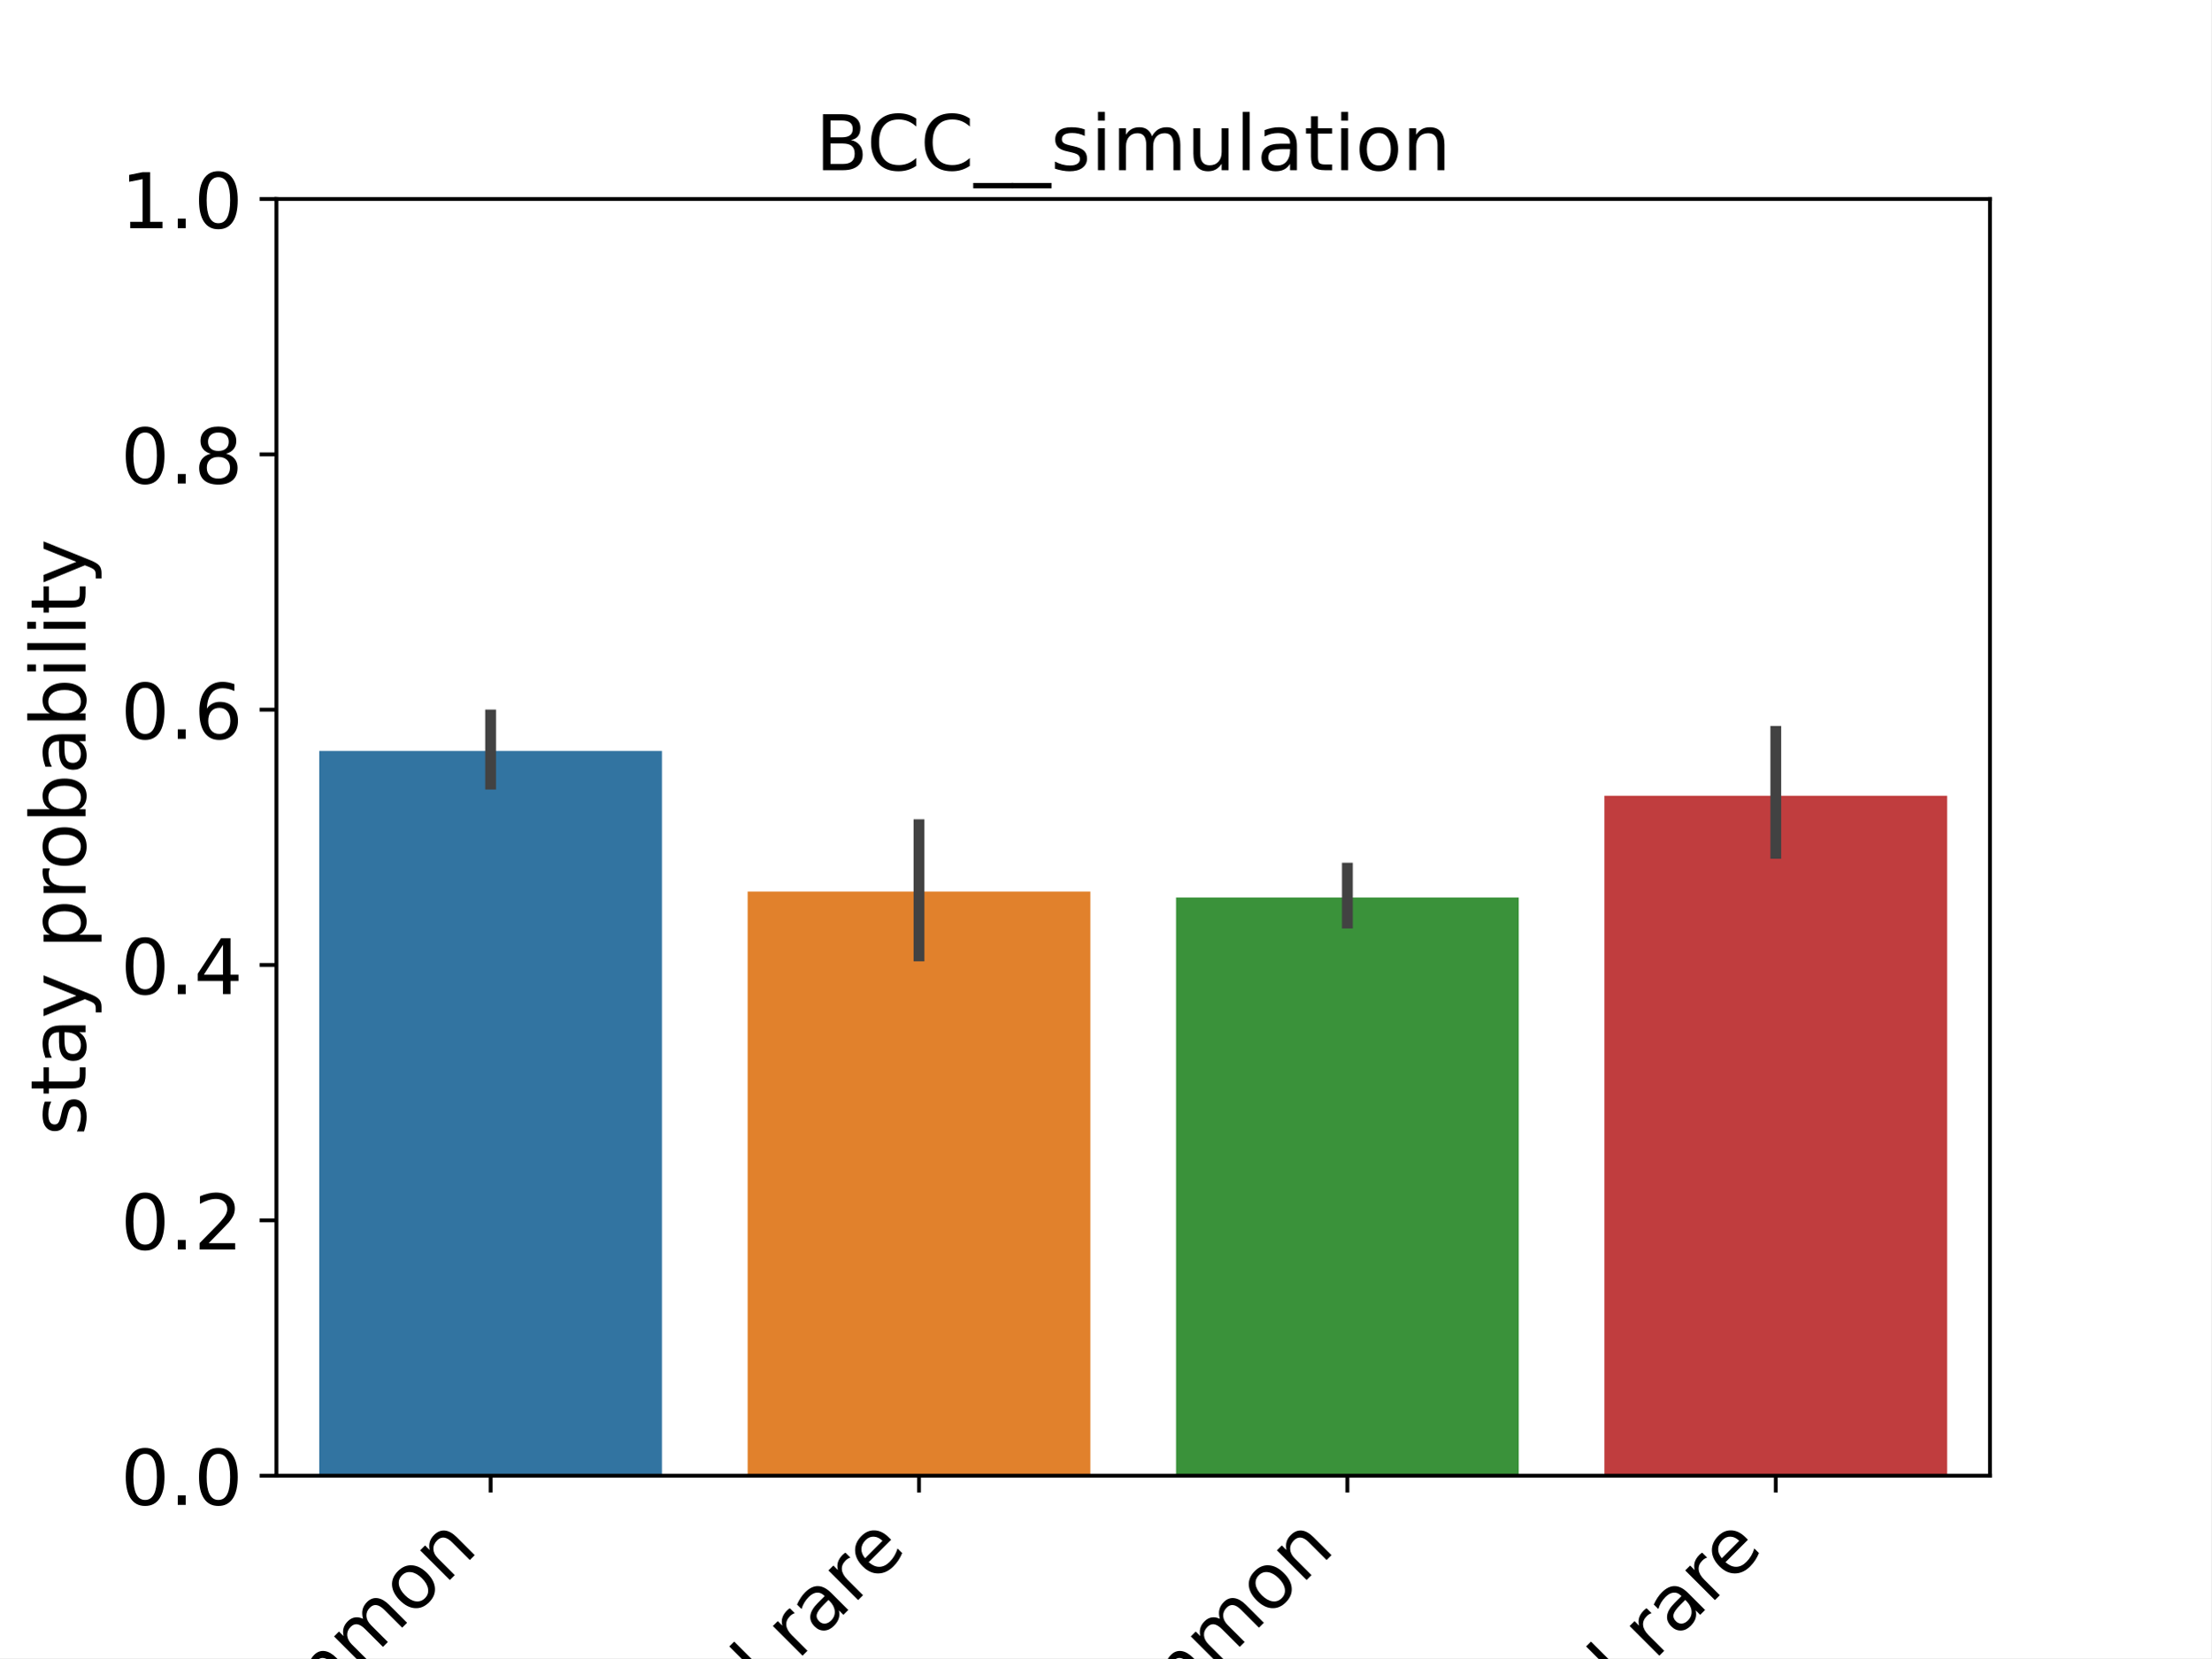
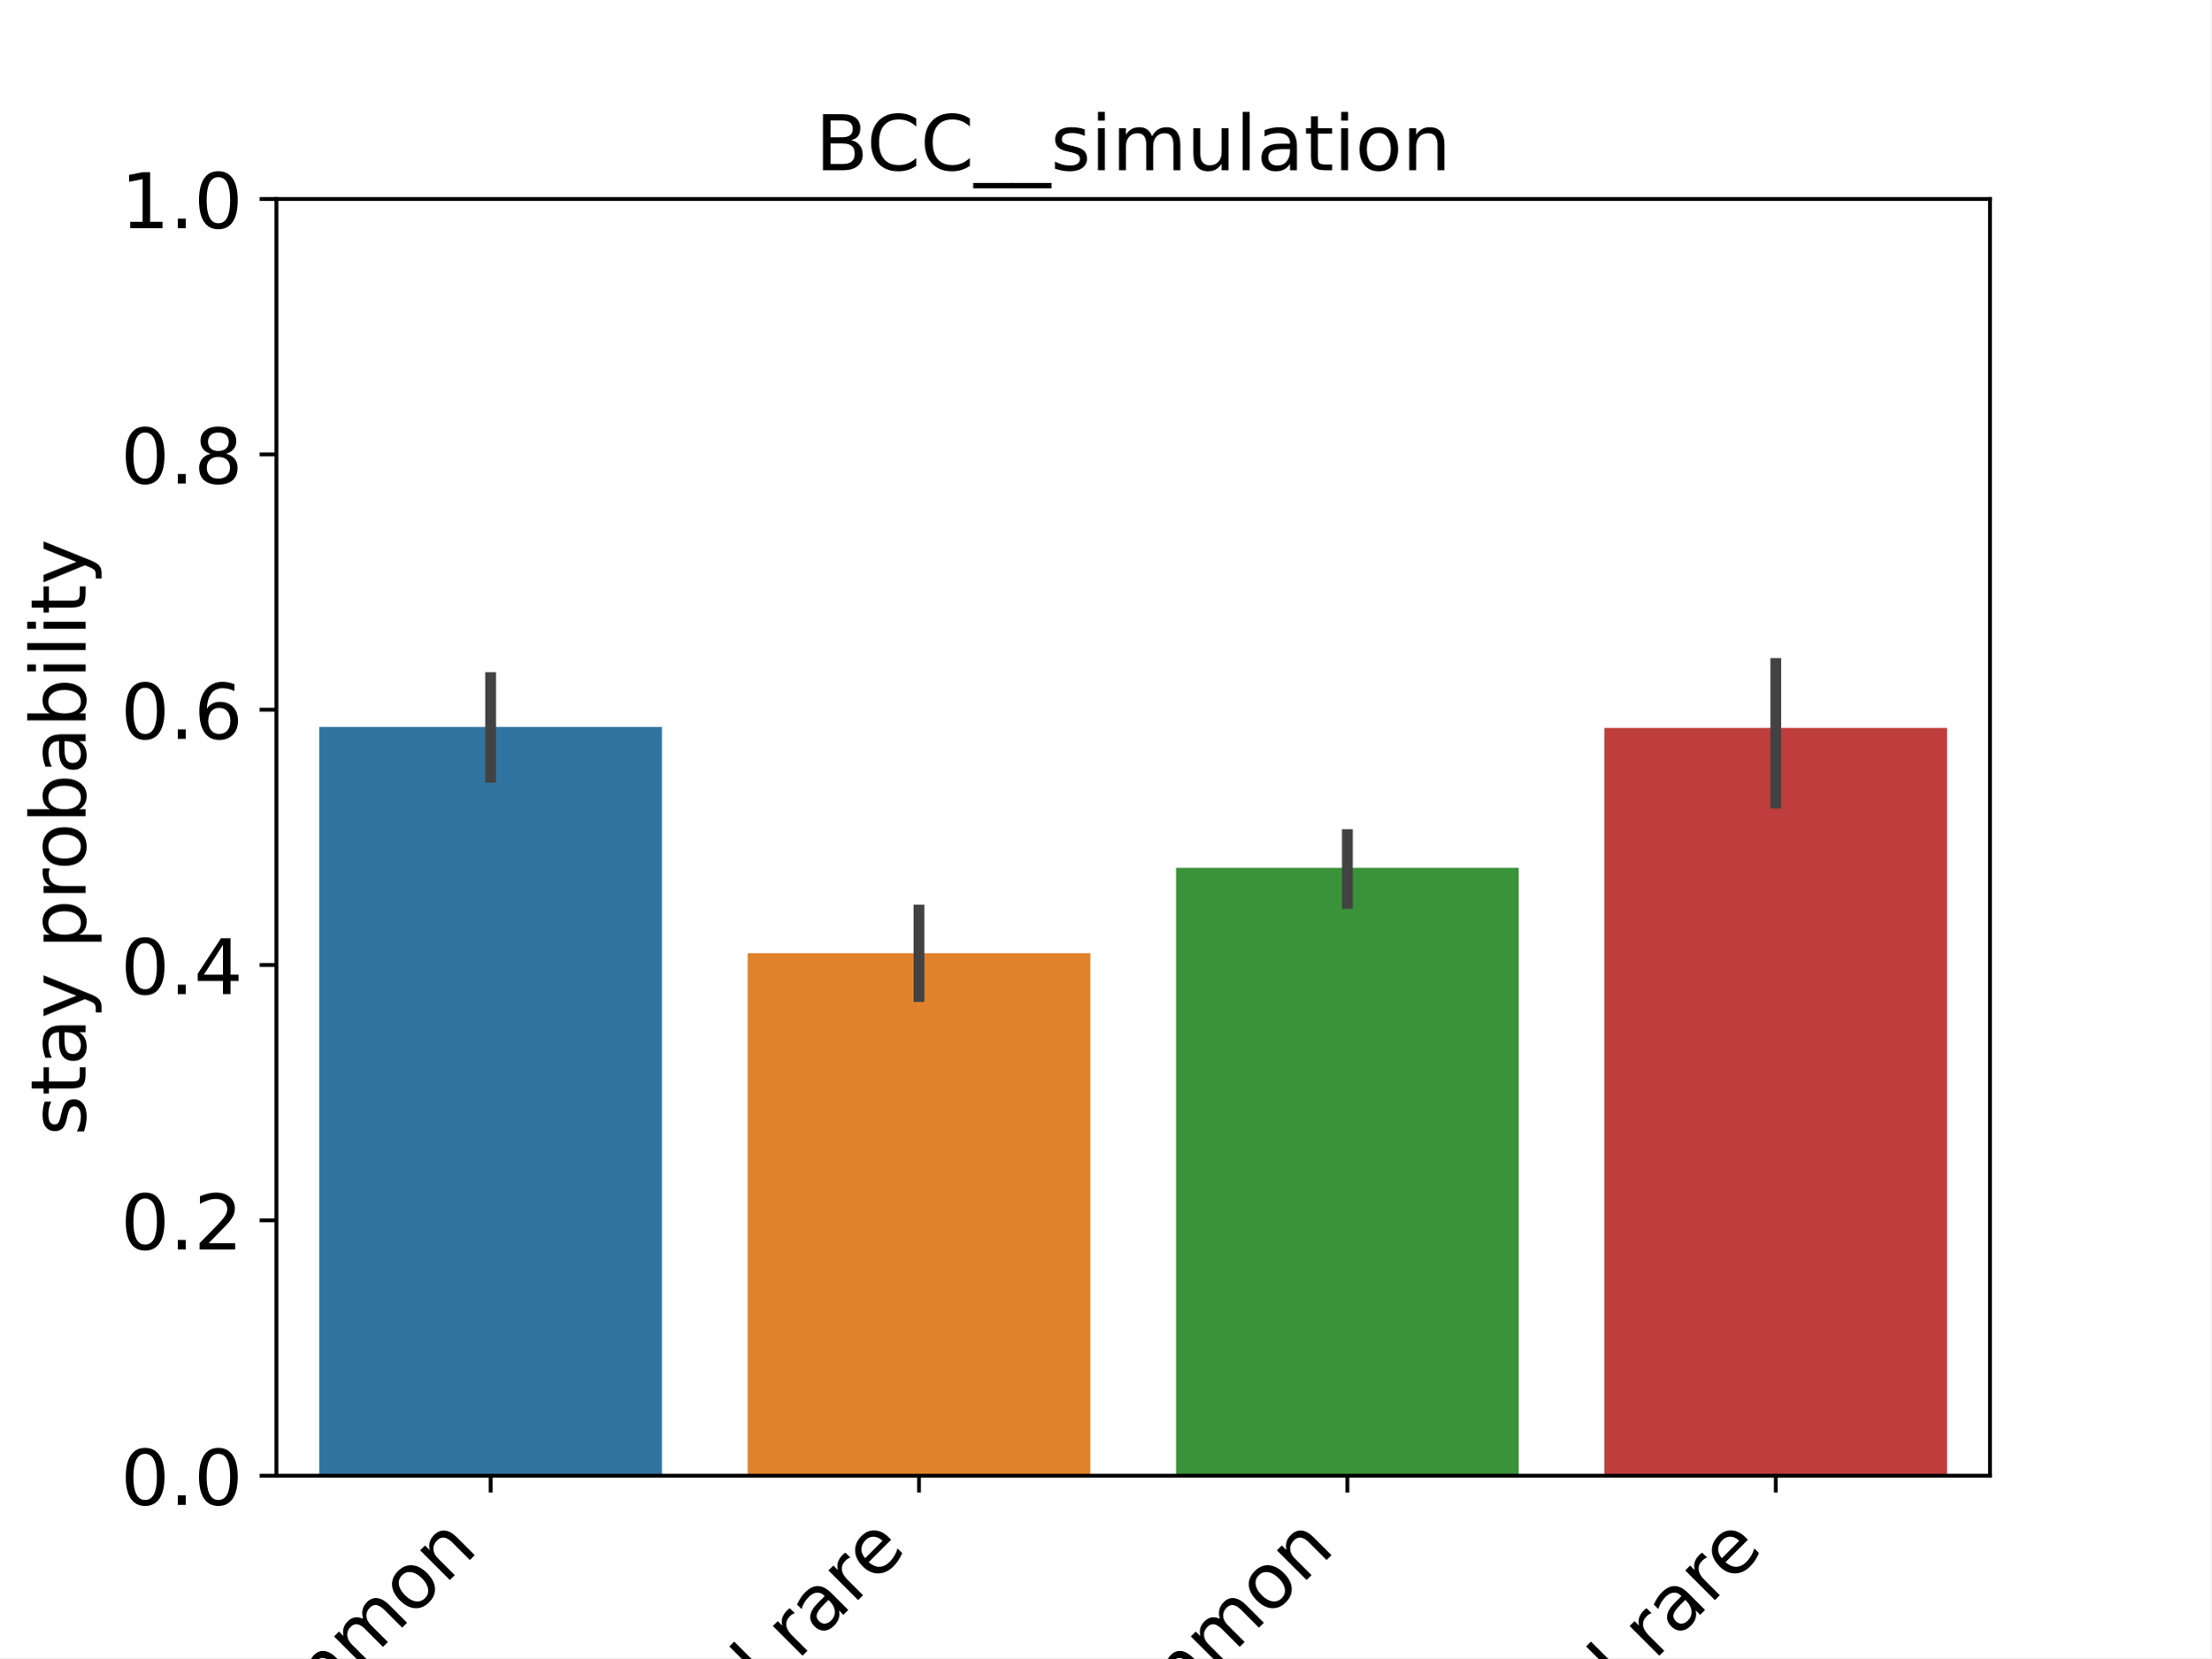
<svg xmlns="http://www.w3.org/2000/svg" xmlns:xlink="http://www.w3.org/1999/xlink" width="460.8pt" height="345.6pt" viewBox="0 0 460.8 345.6" version="1.1">
  <defs>
    <style type="text/css">*{stroke-linejoin: round; stroke-linecap: butt}</style>
  </defs>
  <g id="figure_1">
    <g id="patch_1">
      <path d="M 0 345.6  L 460.8 345.6  L 460.8 0  L 0 0  z " style="fill: #ffffff" />
    </g>
    <g id="axes_1">
      <g id="patch_2">
        <path d="M 57.6 307.584  L 414.72 307.584  L 414.72 41.472  L 57.6 41.472  z " style="fill: #ffffff" />
      </g>
      <g id="patch_3">
-         <path d="M 66.528 307.584  L 137.952 307.584  L 137.952 156.525  L 66.528 156.525  z " clip-path="url(#pfbf0b28c31)" style="fill: #3274a1" />
+         <path d="M 66.528 307.584  L 137.952 307.584  L 137.952 151.524  L 66.528 151.524  z " clip-path="url(#p7a27e59adc)" style="fill: #3274a1" />
      </g>
      <g id="patch_4">
-         <path d="M 155.808 307.584  L 227.232 307.584  L 227.232 185.828  L 155.808 185.828  z " clip-path="url(#pfbf0b28c31)" style="fill: #e1812c" />
+         <path d="M 155.808 307.584  L 227.232 307.584  L 227.232 198.667  L 155.808 198.667  z " clip-path="url(#p7a27e59adc)" style="fill: #e1812c" />
      </g>
      <g id="patch_5">
-         <path d="M 245.088 307.584  L 316.512 307.584  L 316.512 187.073  L 245.088 187.073  z " clip-path="url(#pfbf0b28c31)" style="fill: #3a923a" />
+         <path d="M 245.088 307.584  L 316.512 307.584  L 316.512 180.878  L 245.088 180.878  z " clip-path="url(#p7a27e59adc)" style="fill: #3a923a" />
      </g>
      <g id="patch_6">
-         <path d="M 334.368 307.584  L 405.792 307.584  L 405.792 165.862  L 334.368 165.862  z " clip-path="url(#pfbf0b28c31)" style="fill: #c03d3e" />
+         <path d="M 334.368 307.584  L 405.792 307.584  L 405.792 151.733  L 334.368 151.733  z " clip-path="url(#p7a27e59adc)" style="fill: #c03d3e" />
      </g>
      <g id="matplotlib.axis_1">
        <g id="xtick_1">
          <g id="line2d_1">
            <defs>
-               <path id="m574fe7b640" d="M 0 0  L 0 3.5  " style="stroke: #000000; stroke-width: 0.8" />
+               <path id="m3e7ac6f6f7" d="M 0 0  L 0 3.5  " style="stroke: #000000; stroke-width: 0.8" />
            </defs>
            <g>
-               <use xlink:href="#m574fe7b640" x="102.24" y="307.584" style="stroke: #000000; stroke-width: 0.8" />
+               <use xlink:href="#m3e7ac6f6f7" x="102.24" y="307.584" style="stroke: #000000; stroke-width: 0.8" />
            </g>
          </g>
          <g id="text_1">
            <g transform="translate(-6.307962 429.3757) rotate(-45) scale(0.16 -0.16)">
              <defs>
                <path id="DejaVuSans-72" d="M 2631 2963  Q 2534 3019 2420 3045  Q 2306 3072 2169 3072  Q 1681 3072 1420 2755  Q 1159 2438 1159 1844  L 1159 0  L 581 0  L 581 3500  L 1159 3500  L 1159 2956  Q 1341 3275 1631 3429  Q 1922 3584 2338 3584  Q 2397 3584 2469 3576  Q 2541 3569 2628 3553  L 2631 2963  z " transform="scale(0.015625)" />
                <path id="DejaVuSans-65" d="M 3597 1894  L 3597 1613  L 953 1613  Q 991 1019 1311 708  Q 1631 397 2203 397  Q 2534 397 2845 478  Q 3156 559 3463 722  L 3463 178  Q 3153 47 2828 -22  Q 2503 -91 2169 -91  Q 1331 -91 842 396  Q 353 884 353 1716  Q 353 2575 817 3079  Q 1281 3584 2069 3584  Q 2775 3584 3186 3129  Q 3597 2675 3597 1894  z M 3022 2063  Q 3016 2534 2758 2815  Q 2500 3097 2075 3097  Q 1594 3097 1305 2825  Q 1016 2553 972 2059  L 3022 2063  z " transform="scale(0.015625)" />
                <path id="DejaVuSans-77" d="M 269 3500  L 844 3500  L 1563 769  L 2278 3500  L 2956 3500  L 3675 769  L 4391 3500  L 4966 3500  L 4050 0  L 3372 0  L 2619 2869  L 1863 0  L 1184 0  L 269 3500  z " transform="scale(0.015625)" />
                <path id="DejaVuSans-61" d="M 2194 1759  Q 1497 1759 1228 1600  Q 959 1441 959 1056  Q 959 750 1161 570  Q 1363 391 1709 391  Q 2188 391 2477 730  Q 2766 1069 2766 1631  L 2766 1759  L 2194 1759  z M 3341 1997  L 3341 0  L 2766 0  L 2766 531  Q 2569 213 2275 61  Q 1981 -91 1556 -91  Q 1019 -91 701 211  Q 384 513 384 1019  Q 384 1609 779 1909  Q 1175 2209 1959 2209  L 2766 2209  L 2766 2266  Q 2766 2663 2505 2880  Q 2244 3097 1772 3097  Q 1472 3097 1187 3025  Q 903 2953 641 2809  L 641 3341  Q 956 3463 1253 3523  Q 1550 3584 1831 3584  Q 2591 3584 2966 3190  Q 3341 2797 3341 1997  z " transform="scale(0.015625)" />
                <path id="DejaVuSans-64" d="M 2906 2969  L 2906 4863  L 3481 4863  L 3481 0  L 2906 0  L 2906 525  Q 2725 213 2448 61  Q 2172 -91 1784 -91  Q 1150 -91 751 415  Q 353 922 353 1747  Q 353 2572 751 3078  Q 1150 3584 1784 3584  Q 2172 3584 2448 3432  Q 2725 3281 2906 2969  z M 947 1747  Q 947 1113 1208 752  Q 1469 391 1925 391  Q 2381 391 2643 752  Q 2906 1113 2906 1747  Q 2906 2381 2643 2742  Q 2381 3103 1925 3103  Q 1469 3103 1208 2742  Q 947 2381 947 1747  z " transform="scale(0.015625)" />
                <path id="DejaVuSans-20" transform="scale(0.015625)" />
                <path id="DejaVuSans-63" d="M 3122 3366  L 3122 2828  Q 2878 2963 2633 3030  Q 2388 3097 2138 3097  Q 1578 3097 1268 2742  Q 959 2388 959 1747  Q 959 1106 1268 751  Q 1578 397 2138 397  Q 2388 397 2633 464  Q 2878 531 3122 666  L 3122 134  Q 2881 22 2623 -34  Q 2366 -91 2075 -91  Q 1284 -91 818 406  Q 353 903 353 1747  Q 353 2603 823 3093  Q 1294 3584 2113 3584  Q 2378 3584 2631 3529  Q 2884 3475 3122 3366  z " transform="scale(0.015625)" />
                <path id="DejaVuSans-6f" d="M 1959 3097  Q 1497 3097 1228 2736  Q 959 2375 959 1747  Q 959 1119 1226 758  Q 1494 397 1959 397  Q 2419 397 2687 759  Q 2956 1122 2956 1747  Q 2956 2369 2687 2733  Q 2419 3097 1959 3097  z M 1959 3584  Q 2709 3584 3137 3096  Q 3566 2609 3566 1747  Q 3566 888 3137 398  Q 2709 -91 1959 -91  Q 1206 -91 779 398  Q 353 888 353 1747  Q 353 2609 779 3096  Q 1206 3584 1959 3584  z " transform="scale(0.015625)" />
                <path id="DejaVuSans-6d" d="M 3328 2828  Q 3544 3216 3844 3400  Q 4144 3584 4550 3584  Q 5097 3584 5394 3201  Q 5691 2819 5691 2113  L 5691 0  L 5113 0  L 5113 2094  Q 5113 2597 4934 2840  Q 4756 3084 4391 3084  Q 3944 3084 3684 2787  Q 3425 2491 3425 1978  L 3425 0  L 2847 0  L 2847 2094  Q 2847 2600 2669 2842  Q 2491 3084 2119 3084  Q 1678 3084 1418 2786  Q 1159 2488 1159 1978  L 1159 0  L 581 0  L 581 3500  L 1159 3500  L 1159 2956  Q 1356 3278 1631 3431  Q 1906 3584 2284 3584  Q 2666 3584 2933 3390  Q 3200 3197 3328 2828  z " transform="scale(0.015625)" />
                <path id="DejaVuSans-6e" d="M 3513 2113  L 3513 0  L 2938 0  L 2938 2094  Q 2938 2591 2744 2837  Q 2550 3084 2163 3084  Q 1697 3084 1428 2787  Q 1159 2491 1159 1978  L 1159 0  L 581 0  L 581 3500  L 1159 3500  L 1159 2956  Q 1366 3272 1645 3428  Q 1925 3584 2291 3584  Q 2894 3584 3203 3211  Q 3513 2838 3513 2113  z " transform="scale(0.015625)" />
              </defs>
              <use xlink:href="#DejaVuSans-72" />
              <use xlink:href="#DejaVuSans-65" x="38.863" />
              <use xlink:href="#DejaVuSans-77" x="100.387" />
              <use xlink:href="#DejaVuSans-61" x="182.174" />
              <use xlink:href="#DejaVuSans-72" x="243.453" />
              <use xlink:href="#DejaVuSans-64" x="282.816" />
              <use xlink:href="#DejaVuSans-65" x="346.293" />
              <use xlink:href="#DejaVuSans-64" x="407.816" />
              <use xlink:href="#DejaVuSans-20" x="471.293" />
              <use xlink:href="#DejaVuSans-63" x="503.08" />
              <use xlink:href="#DejaVuSans-6f" x="558.061" />
              <use xlink:href="#DejaVuSans-6d" x="619.242" />
              <use xlink:href="#DejaVuSans-6d" x="716.654" />
              <use xlink:href="#DejaVuSans-6f" x="814.066" />
              <use xlink:href="#DejaVuSans-6e" x="875.248" />
            </g>
          </g>
        </g>
        <g id="xtick_2">
          <g id="line2d_2">
            <g>
-               <use xlink:href="#m574fe7b640" x="191.52" y="307.584" style="stroke: #000000; stroke-width: 0.8" />
+               <use xlink:href="#m3e7ac6f6f7" x="191.52" y="307.584" style="stroke: #000000; stroke-width: 0.8" />
            </g>
          </g>
          <g id="text_2">
            <g transform="translate(109.3065 403.0413) rotate(-45) scale(0.16 -0.16)">
              <use xlink:href="#DejaVuSans-72" />
              <use xlink:href="#DejaVuSans-65" x="38.863" />
              <use xlink:href="#DejaVuSans-77" x="100.387" />
              <use xlink:href="#DejaVuSans-61" x="182.174" />
              <use xlink:href="#DejaVuSans-72" x="243.453" />
              <use xlink:href="#DejaVuSans-64" x="282.816" />
              <use xlink:href="#DejaVuSans-65" x="346.293" />
              <use xlink:href="#DejaVuSans-64" x="407.816" />
              <use xlink:href="#DejaVuSans-20" x="471.293" />
              <use xlink:href="#DejaVuSans-72" x="503.08" />
              <use xlink:href="#DejaVuSans-61" x="544.193" />
              <use xlink:href="#DejaVuSans-72" x="605.473" />
              <use xlink:href="#DejaVuSans-65" x="644.336" />
            </g>
          </g>
        </g>
        <g id="xtick_3">
          <g id="line2d_3">
            <g>
-               <use xlink:href="#m574fe7b640" x="280.8" y="307.584" style="stroke: #000000; stroke-width: 0.8" />
+               <use xlink:href="#m3e7ac6f6f7" x="280.8" y="307.584" style="stroke: #000000; stroke-width: 0.8" />
            </g>
          </g>
          <g id="text_3">
            <g transform="translate(157.9119 443.7158) rotate(-45) scale(0.16 -0.16)">
              <defs>
                <path id="DejaVuSans-75" d="M 544 1381  L 544 3500  L 1119 3500  L 1119 1403  Q 1119 906 1312 657  Q 1506 409 1894 409  Q 2359 409 2629 706  Q 2900 1003 2900 1516  L 2900 3500  L 3475 3500  L 3475 0  L 2900 0  L 2900 538  Q 2691 219 2414 64  Q 2138 -91 1772 -91  Q 1169 -91 856 284  Q 544 659 544 1381  z M 1991 3584  L 1991 3584  z " transform="scale(0.015625)" />
              </defs>
              <use xlink:href="#DejaVuSans-75" />
              <use xlink:href="#DejaVuSans-6e" x="63.379" />
              <use xlink:href="#DejaVuSans-72" x="126.758" />
              <use xlink:href="#DejaVuSans-65" x="165.621" />
              <use xlink:href="#DejaVuSans-77" x="227.145" />
              <use xlink:href="#DejaVuSans-61" x="308.932" />
              <use xlink:href="#DejaVuSans-72" x="370.211" />
              <use xlink:href="#DejaVuSans-64" x="409.574" />
              <use xlink:href="#DejaVuSans-65" x="473.051" />
              <use xlink:href="#DejaVuSans-64" x="534.574" />
              <use xlink:href="#DejaVuSans-20" x="598.051" />
              <use xlink:href="#DejaVuSans-63" x="629.838" />
              <use xlink:href="#DejaVuSans-6f" x="684.818" />
              <use xlink:href="#DejaVuSans-6d" x="746" />
              <use xlink:href="#DejaVuSans-6d" x="843.412" />
              <use xlink:href="#DejaVuSans-6f" x="940.824" />
              <use xlink:href="#DejaVuSans-6e" x="1002.006" />
            </g>
          </g>
        </g>
        <g id="xtick_4">
          <g id="line2d_4">
            <g>
-               <use xlink:href="#m574fe7b640" x="370.08" y="307.584" style="stroke: #000000; stroke-width: 0.8" />
+               <use xlink:href="#m3e7ac6f6f7" x="370.08" y="307.584" style="stroke: #000000; stroke-width: 0.8" />
            </g>
          </g>
          <g id="text_4">
            <g transform="translate(273.5263 417.3814) rotate(-45) scale(0.16 -0.16)">
              <use xlink:href="#DejaVuSans-75" />
              <use xlink:href="#DejaVuSans-6e" x="63.379" />
              <use xlink:href="#DejaVuSans-72" x="126.758" />
              <use xlink:href="#DejaVuSans-65" x="165.621" />
              <use xlink:href="#DejaVuSans-77" x="227.145" />
              <use xlink:href="#DejaVuSans-61" x="308.932" />
              <use xlink:href="#DejaVuSans-72" x="370.211" />
              <use xlink:href="#DejaVuSans-64" x="409.574" />
              <use xlink:href="#DejaVuSans-65" x="473.051" />
              <use xlink:href="#DejaVuSans-64" x="534.574" />
              <use xlink:href="#DejaVuSans-20" x="598.051" />
              <use xlink:href="#DejaVuSans-72" x="629.838" />
              <use xlink:href="#DejaVuSans-61" x="670.951" />
              <use xlink:href="#DejaVuSans-72" x="732.23" />
              <use xlink:href="#DejaVuSans-65" x="771.094" />
            </g>
          </g>
        </g>
      </g>
      <g id="matplotlib.axis_2">
        <g id="ytick_1">
          <g id="line2d_5">
            <defs>
-               <path id="me494559b1b" d="M 0 0  L -3.5 0  " style="stroke: #000000; stroke-width: 0.8" />
+               <path id="m416b8df594" d="M 0 0  L -3.5 0  " style="stroke: #000000; stroke-width: 0.8" />
            </defs>
            <g>
-               <use xlink:href="#me494559b1b" x="57.6" y="307.584" style="stroke: #000000; stroke-width: 0.8" />
+               <use xlink:href="#m416b8df594" x="57.6" y="307.584" style="stroke: #000000; stroke-width: 0.8" />
            </g>
          </g>
          <g id="text_5">
            <g transform="translate(25.155 313.6628) scale(0.16 -0.16)">
              <defs>
                <path id="DejaVuSans-30" d="M 2034 4250  Q 1547 4250 1301 3770  Q 1056 3291 1056 2328  Q 1056 1369 1301 889  Q 1547 409 2034 409  Q 2525 409 2770 889  Q 3016 1369 3016 2328  Q 3016 3291 2770 3770  Q 2525 4250 2034 4250  z M 2034 4750  Q 2819 4750 3233 4129  Q 3647 3509 3647 2328  Q 3647 1150 3233 529  Q 2819 -91 2034 -91  Q 1250 -91 836 529  Q 422 1150 422 2328  Q 422 3509 836 4129  Q 1250 4750 2034 4750  z " transform="scale(0.015625)" />
                <path id="DejaVuSans-2e" d="M 684 794  L 1344 794  L 1344 0  L 684 0  L 684 794  z " transform="scale(0.015625)" />
              </defs>
              <use xlink:href="#DejaVuSans-30" />
              <use xlink:href="#DejaVuSans-2e" x="63.623" />
              <use xlink:href="#DejaVuSans-30" x="95.41" />
            </g>
          </g>
        </g>
        <g id="ytick_2">
          <g id="line2d_6">
            <g>
-               <use xlink:href="#me494559b1b" x="57.6" y="254.362" style="stroke: #000000; stroke-width: 0.8" />
+               <use xlink:href="#m416b8df594" x="57.6" y="254.362" style="stroke: #000000; stroke-width: 0.8" />
            </g>
          </g>
          <g id="text_6">
            <g transform="translate(25.155 260.4403) scale(0.16 -0.16)">
              <defs>
                <path id="DejaVuSans-32" d="M 1228 531  L 3431 531  L 3431 0  L 469 0  L 469 531  Q 828 903 1448 1529  Q 2069 2156 2228 2338  Q 2531 2678 2651 2914  Q 2772 3150 2772 3378  Q 2772 3750 2511 3984  Q 2250 4219 1831 4219  Q 1534 4219 1204 4116  Q 875 4013 500 3803  L 500 4441  Q 881 4594 1212 4672  Q 1544 4750 1819 4750  Q 2544 4750 2975 4387  Q 3406 4025 3406 3419  Q 3406 3131 3298 2873  Q 3191 2616 2906 2266  Q 2828 2175 2409 1742  Q 1991 1309 1228 531  z " transform="scale(0.015625)" />
              </defs>
              <use xlink:href="#DejaVuSans-30" />
              <use xlink:href="#DejaVuSans-2e" x="63.623" />
              <use xlink:href="#DejaVuSans-32" x="95.41" />
            </g>
          </g>
        </g>
        <g id="ytick_3">
          <g id="line2d_7">
            <g>
-               <use xlink:href="#me494559b1b" x="57.6" y="201.139" style="stroke: #000000; stroke-width: 0.8" />
+               <use xlink:href="#m416b8df594" x="57.6" y="201.139" style="stroke: #000000; stroke-width: 0.8" />
            </g>
          </g>
          <g id="text_7">
            <g transform="translate(25.155 207.2179) scale(0.16 -0.16)">
              <defs>
                <path id="DejaVuSans-34" d="M 2419 4116  L 825 1625  L 2419 1625  L 2419 4116  z M 2253 4666  L 3047 4666  L 3047 1625  L 3713 1625  L 3713 1100  L 3047 1100  L 3047 0  L 2419 0  L 2419 1100  L 313 1100  L 313 1709  L 2253 4666  z " transform="scale(0.015625)" />
              </defs>
              <use xlink:href="#DejaVuSans-30" />
              <use xlink:href="#DejaVuSans-2e" x="63.623" />
              <use xlink:href="#DejaVuSans-34" x="95.41" />
            </g>
          </g>
        </g>
        <g id="ytick_4">
          <g id="line2d_8">
            <g>
-               <use xlink:href="#me494559b1b" x="57.6" y="147.917" style="stroke: #000000; stroke-width: 0.8" />
+               <use xlink:href="#m416b8df594" x="57.6" y="147.917" style="stroke: #000000; stroke-width: 0.8" />
            </g>
          </g>
          <g id="text_8">
            <g transform="translate(25.155 153.9955) scale(0.16 -0.16)">
              <defs>
                <path id="DejaVuSans-36" d="M 2113 2584  Q 1688 2584 1439 2293  Q 1191 2003 1191 1497  Q 1191 994 1439 701  Q 1688 409 2113 409  Q 2538 409 2786 701  Q 3034 994 3034 1497  Q 3034 2003 2786 2293  Q 2538 2584 2113 2584  z M 3366 4563  L 3366 3988  Q 3128 4100 2886 4159  Q 2644 4219 2406 4219  Q 1781 4219 1451 3797  Q 1122 3375 1075 2522  Q 1259 2794 1537 2939  Q 1816 3084 2150 3084  Q 2853 3084 3261 2657  Q 3669 2231 3669 1497  Q 3669 778 3244 343  Q 2819 -91 2113 -91  Q 1303 -91 875 529  Q 447 1150 447 2328  Q 447 3434 972 4092  Q 1497 4750 2381 4750  Q 2619 4750 2861 4703  Q 3103 4656 3366 4563  z " transform="scale(0.015625)" />
              </defs>
              <use xlink:href="#DejaVuSans-30" />
              <use xlink:href="#DejaVuSans-2e" x="63.623" />
              <use xlink:href="#DejaVuSans-36" x="95.41" />
            </g>
          </g>
        </g>
        <g id="ytick_5">
          <g id="line2d_9">
            <g>
-               <use xlink:href="#me494559b1b" x="57.6" y="94.694" style="stroke: #000000; stroke-width: 0.8" />
+               <use xlink:href="#m416b8df594" x="57.6" y="94.694" style="stroke: #000000; stroke-width: 0.8" />
            </g>
          </g>
          <g id="text_9">
            <g transform="translate(25.155 100.7731) scale(0.16 -0.16)">
              <defs>
                <path id="DejaVuSans-38" d="M 2034 2216  Q 1584 2216 1326 1975  Q 1069 1734 1069 1313  Q 1069 891 1326 650  Q 1584 409 2034 409  Q 2484 409 2743 651  Q 3003 894 3003 1313  Q 3003 1734 2745 1975  Q 2488 2216 2034 2216  z M 1403 2484  Q 997 2584 770 2862  Q 544 3141 544 3541  Q 544 4100 942 4425  Q 1341 4750 2034 4750  Q 2731 4750 3128 4425  Q 3525 4100 3525 3541  Q 3525 3141 3298 2862  Q 3072 2584 2669 2484  Q 3125 2378 3379 2068  Q 3634 1759 3634 1313  Q 3634 634 3220 271  Q 2806 -91 2034 -91  Q 1263 -91 848 271  Q 434 634 434 1313  Q 434 1759 690 2068  Q 947 2378 1403 2484  z M 1172 3481  Q 1172 3119 1398 2916  Q 1625 2713 2034 2713  Q 2441 2713 2670 2916  Q 2900 3119 2900 3481  Q 2900 3844 2670 4047  Q 2441 4250 2034 4250  Q 1625 4250 1398 4047  Q 1172 3844 1172 3481  z " transform="scale(0.015625)" />
              </defs>
              <use xlink:href="#DejaVuSans-30" />
              <use xlink:href="#DejaVuSans-2e" x="63.623" />
              <use xlink:href="#DejaVuSans-38" x="95.41" />
            </g>
          </g>
        </g>
        <g id="ytick_6">
          <g id="line2d_10">
            <g>
-               <use xlink:href="#me494559b1b" x="57.6" y="41.472" style="stroke: #000000; stroke-width: 0.8" />
+               <use xlink:href="#m416b8df594" x="57.6" y="41.472" style="stroke: #000000; stroke-width: 0.8" />
            </g>
          </g>
          <g id="text_10">
            <g transform="translate(25.155 47.55075) scale(0.16 -0.16)">
              <defs>
                <path id="DejaVuSans-31" d="M 794 531  L 1825 531  L 1825 4091  L 703 3866  L 703 4441  L 1819 4666  L 2450 4666  L 2450 531  L 3481 531  L 3481 0  L 794 0  L 794 531  z " transform="scale(0.015625)" />
              </defs>
              <use xlink:href="#DejaVuSans-31" />
              <use xlink:href="#DejaVuSans-2e" x="63.623" />
              <use xlink:href="#DejaVuSans-30" x="95.41" />
            </g>
          </g>
        </g>
        <g id="text_11">
          <g transform="translate(17.8275 236.693) rotate(-90) scale(0.16 -0.16)">
            <defs>
              <path id="DejaVuSans-73" d="M 2834 3397  L 2834 2853  Q 2591 2978 2328 3040  Q 2066 3103 1784 3103  Q 1356 3103 1142 2972  Q 928 2841 928 2578  Q 928 2378 1081 2264  Q 1234 2150 1697 2047  L 1894 2003  Q 2506 1872 2764 1633  Q 3022 1394 3022 966  Q 3022 478 2636 193  Q 2250 -91 1575 -91  Q 1294 -91 989 -36  Q 684 19 347 128  L 347 722  Q 666 556 975 473  Q 1284 391 1588 391  Q 1994 391 2212 530  Q 2431 669 2431 922  Q 2431 1156 2273 1281  Q 2116 1406 1581 1522  L 1381 1569  Q 847 1681 609 1914  Q 372 2147 372 2553  Q 372 3047 722 3315  Q 1072 3584 1716 3584  Q 2034 3584 2315 3537  Q 2597 3491 2834 3397  z " transform="scale(0.015625)" />
              <path id="DejaVuSans-74" d="M 1172 4494  L 1172 3500  L 2356 3500  L 2356 3053  L 1172 3053  L 1172 1153  Q 1172 725 1289 603  Q 1406 481 1766 481  L 2356 481  L 2356 0  L 1766 0  Q 1100 0 847 248  Q 594 497 594 1153  L 594 3053  L 172 3053  L 172 3500  L 594 3500  L 594 4494  L 1172 4494  z " transform="scale(0.015625)" />
              <path id="DejaVuSans-79" d="M 2059 -325  Q 1816 -950 1584 -1140  Q 1353 -1331 966 -1331  L 506 -1331  L 506 -850  L 844 -850  Q 1081 -850 1212 -737  Q 1344 -625 1503 -206  L 1606 56  L 191 3500  L 800 3500  L 1894 763  L 2988 3500  L 3597 3500  L 2059 -325  z " transform="scale(0.015625)" />
              <path id="DejaVuSans-70" d="M 1159 525  L 1159 -1331  L 581 -1331  L 581 3500  L 1159 3500  L 1159 2969  Q 1341 3281 1617 3432  Q 1894 3584 2278 3584  Q 2916 3584 3314 3078  Q 3713 2572 3713 1747  Q 3713 922 3314 415  Q 2916 -91 2278 -91  Q 1894 -91 1617 61  Q 1341 213 1159 525  z M 3116 1747  Q 3116 2381 2855 2742  Q 2594 3103 2138 3103  Q 1681 3103 1420 2742  Q 1159 2381 1159 1747  Q 1159 1113 1420 752  Q 1681 391 2138 391  Q 2594 391 2855 752  Q 3116 1113 3116 1747  z " transform="scale(0.015625)" />
              <path id="DejaVuSans-62" d="M 3116 1747  Q 3116 2381 2855 2742  Q 2594 3103 2138 3103  Q 1681 3103 1420 2742  Q 1159 2381 1159 1747  Q 1159 1113 1420 752  Q 1681 391 2138 391  Q 2594 391 2855 752  Q 3116 1113 3116 1747  z M 1159 2969  Q 1341 3281 1617 3432  Q 1894 3584 2278 3584  Q 2916 3584 3314 3078  Q 3713 2572 3713 1747  Q 3713 922 3314 415  Q 2916 -91 2278 -91  Q 1894 -91 1617 61  Q 1341 213 1159 525  L 1159 0  L 581 0  L 581 4863  L 1159 4863  L 1159 2969  z " transform="scale(0.015625)" />
              <path id="DejaVuSans-69" d="M 603 3500  L 1178 3500  L 1178 0  L 603 0  L 603 3500  z M 603 4863  L 1178 4863  L 1178 4134  L 603 4134  L 603 4863  z " transform="scale(0.015625)" />
              <path id="DejaVuSans-6c" d="M 603 4863  L 1178 4863  L 1178 0  L 603 0  L 603 4863  z " transform="scale(0.015625)" />
            </defs>
            <use xlink:href="#DejaVuSans-73" />
            <use xlink:href="#DejaVuSans-74" x="52.1" />
            <use xlink:href="#DejaVuSans-61" x="91.309" />
            <use xlink:href="#DejaVuSans-79" x="152.588" />
            <use xlink:href="#DejaVuSans-20" x="211.768" />
            <use xlink:href="#DejaVuSans-70" x="243.555" />
            <use xlink:href="#DejaVuSans-72" x="307.031" />
            <use xlink:href="#DejaVuSans-6f" x="345.895" />
            <use xlink:href="#DejaVuSans-62" x="407.076" />
            <use xlink:href="#DejaVuSans-61" x="470.553" />
            <use xlink:href="#DejaVuSans-62" x="531.832" />
            <use xlink:href="#DejaVuSans-69" x="595.309" />
            <use xlink:href="#DejaVuSans-6c" x="623.092" />
            <use xlink:href="#DejaVuSans-69" x="650.875" />
            <use xlink:href="#DejaVuSans-74" x="678.658" />
            <use xlink:href="#DejaVuSans-79" x="717.867" />
          </g>
        </g>
      </g>
      <g id="line2d_11">
-         <path d="M 102.24 163.439  L 102.24 149.024  " clip-path="url(#pfbf0b28c31)" style="fill: none; stroke: #424242; stroke-width: 2.25; stroke-linecap: square" />
+         <path d="M 102.24 162.021  L 102.24 141.231  " clip-path="url(#p7a27e59adc)" style="fill: none; stroke: #424242; stroke-width: 2.25; stroke-linecap: square" />
      </g>
      <g id="line2d_12">
-         <path d="M 191.52 199.246  L 191.52 171.886  " clip-path="url(#pfbf0b28c31)" style="fill: none; stroke: #424242; stroke-width: 2.25; stroke-linecap: square" />
+         <path d="M 191.52 207.709  L 191.52 189.692  " clip-path="url(#p7a27e59adc)" style="fill: none; stroke: #424242; stroke-width: 2.25; stroke-linecap: square" />
      </g>
      <g id="line2d_13">
-         <path d="M 280.8 192.397  L 280.8 180.949  " clip-path="url(#pfbf0b28c31)" style="fill: none; stroke: #424242; stroke-width: 2.25; stroke-linecap: square" />
+         <path d="M 280.8 188.291  L 280.8 173.962  " clip-path="url(#p7a27e59adc)" style="fill: none; stroke: #424242; stroke-width: 2.25; stroke-linecap: square" />
      </g>
      <g id="line2d_14">
-         <path d="M 370.08 177.86  L 370.08 152.441  " clip-path="url(#pfbf0b28c31)" style="fill: none; stroke: #424242; stroke-width: 2.25; stroke-linecap: square" />
+         <path d="M 370.08 167.394  L 370.08 138.294  " clip-path="url(#p7a27e59adc)" style="fill: none; stroke: #424242; stroke-width: 2.25; stroke-linecap: square" />
      </g>
      <g id="patch_7">
        <path d="M 57.6 307.584  L 57.6 41.472  " style="fill: none; stroke: #000000; stroke-width: 0.8; stroke-linejoin: miter; stroke-linecap: square" />
      </g>
      <g id="patch_8">
        <path d="M 414.72 307.584  L 414.72 41.472  " style="fill: none; stroke: #000000; stroke-width: 0.8; stroke-linejoin: miter; stroke-linecap: square" />
      </g>
      <g id="patch_9">
        <path d="M 57.6 307.584  L 414.72 307.584  " style="fill: none; stroke: #000000; stroke-width: 0.8; stroke-linejoin: miter; stroke-linecap: square" />
      </g>
      <g id="patch_10">
        <path d="M 57.6 41.472  L 414.72 41.472  " style="fill: none; stroke: #000000; stroke-width: 0.8; stroke-linejoin: miter; stroke-linecap: square" />
      </g>
      <g id="text_12">
        <g transform="translate(169.9375 35.472) scale(0.16 -0.16)">
          <defs>
            <path id="DejaVuSans-42" d="M 1259 2228  L 1259 519  L 2272 519  Q 2781 519 3026 730  Q 3272 941 3272 1375  Q 3272 1813 3026 2020  Q 2781 2228 2272 2228  L 1259 2228  z M 1259 4147  L 1259 2741  L 2194 2741  Q 2656 2741 2882 2914  Q 3109 3088 3109 3444  Q 3109 3797 2882 3972  Q 2656 4147 2194 4147  L 1259 4147  z M 628 4666  L 2241 4666  Q 2963 4666 3353 4366  Q 3744 4066 3744 3513  Q 3744 3084 3544 2831  Q 3344 2578 2956 2516  Q 3422 2416 3680 2098  Q 3938 1781 3938 1306  Q 3938 681 3513 340  Q 3088 0 2303 0  L 628 0  L 628 4666  z " transform="scale(0.015625)" />
            <path id="DejaVuSans-43" d="M 4122 4306  L 4122 3641  Q 3803 3938 3442 4084  Q 3081 4231 2675 4231  Q 1875 4231 1450 3742  Q 1025 3253 1025 2328  Q 1025 1406 1450 917  Q 1875 428 2675 428  Q 3081 428 3442 575  Q 3803 722 4122 1019  L 4122 359  Q 3791 134 3420 21  Q 3050 -91 2638 -91  Q 1578 -91 968 557  Q 359 1206 359 2328  Q 359 3453 968 4101  Q 1578 4750 2638 4750  Q 3056 4750 3426 4639  Q 3797 4528 4122 4306  z " transform="scale(0.015625)" />
            <path id="DejaVuSans-5f" d="M 3263 -1063  L 3263 -1509  L -63 -1509  L -63 -1063  L 3263 -1063  z " transform="scale(0.015625)" />
          </defs>
          <use xlink:href="#DejaVuSans-42" />
          <use xlink:href="#DejaVuSans-43" x="66.854" />
          <use xlink:href="#DejaVuSans-43" x="136.678" />
          <use xlink:href="#DejaVuSans-5f" x="206.502" />
          <use xlink:href="#DejaVuSans-5f" x="256.502" />
          <use xlink:href="#DejaVuSans-73" x="306.502" />
          <use xlink:href="#DejaVuSans-69" x="358.602" />
          <use xlink:href="#DejaVuSans-6d" x="386.385" />
          <use xlink:href="#DejaVuSans-75" x="483.797" />
          <use xlink:href="#DejaVuSans-6c" x="547.176" />
          <use xlink:href="#DejaVuSans-61" x="574.959" />
          <use xlink:href="#DejaVuSans-74" x="636.238" />
          <use xlink:href="#DejaVuSans-69" x="675.447" />
          <use xlink:href="#DejaVuSans-6f" x="703.23" />
          <use xlink:href="#DejaVuSans-6e" x="764.412" />
        </g>
      </g>
    </g>
  </g>
  <defs>
-     <clipPath id="pfbf0b28c31">
+     <clipPath id="p7a27e59adc">
      <rect x="57.6" y="41.472" width="357.12" height="266.112" />
    </clipPath>
  </defs>
</svg>
